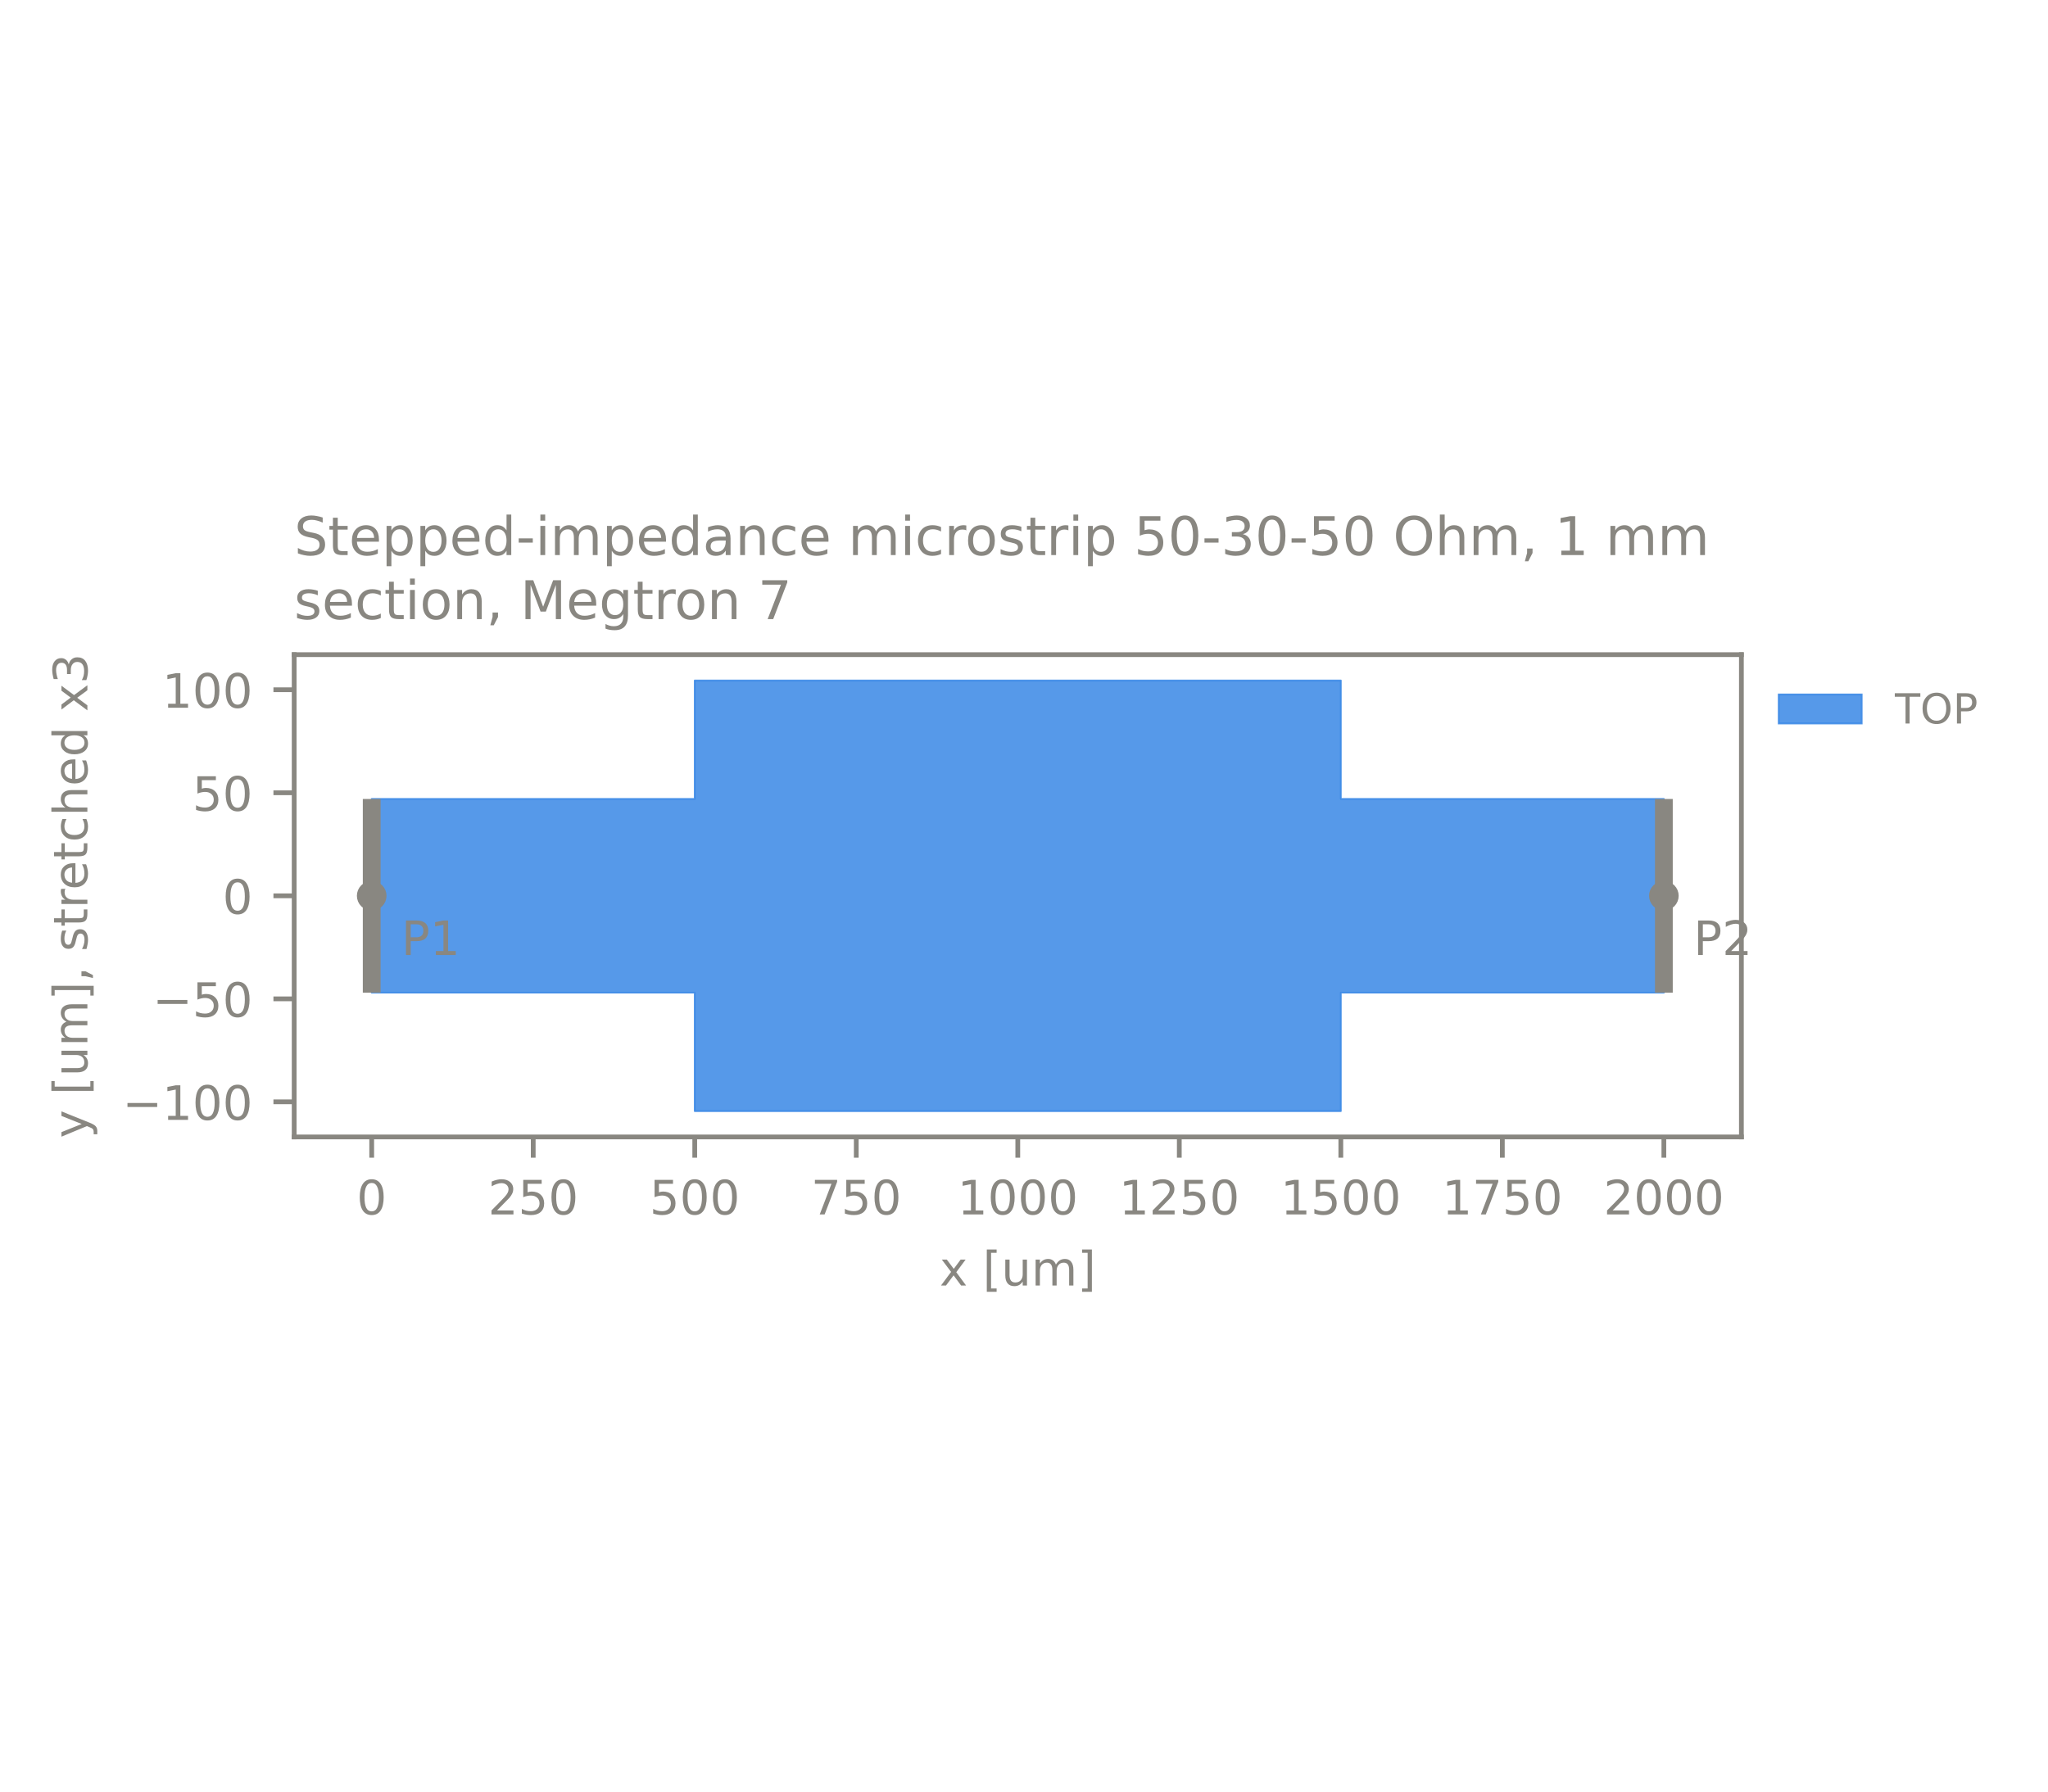
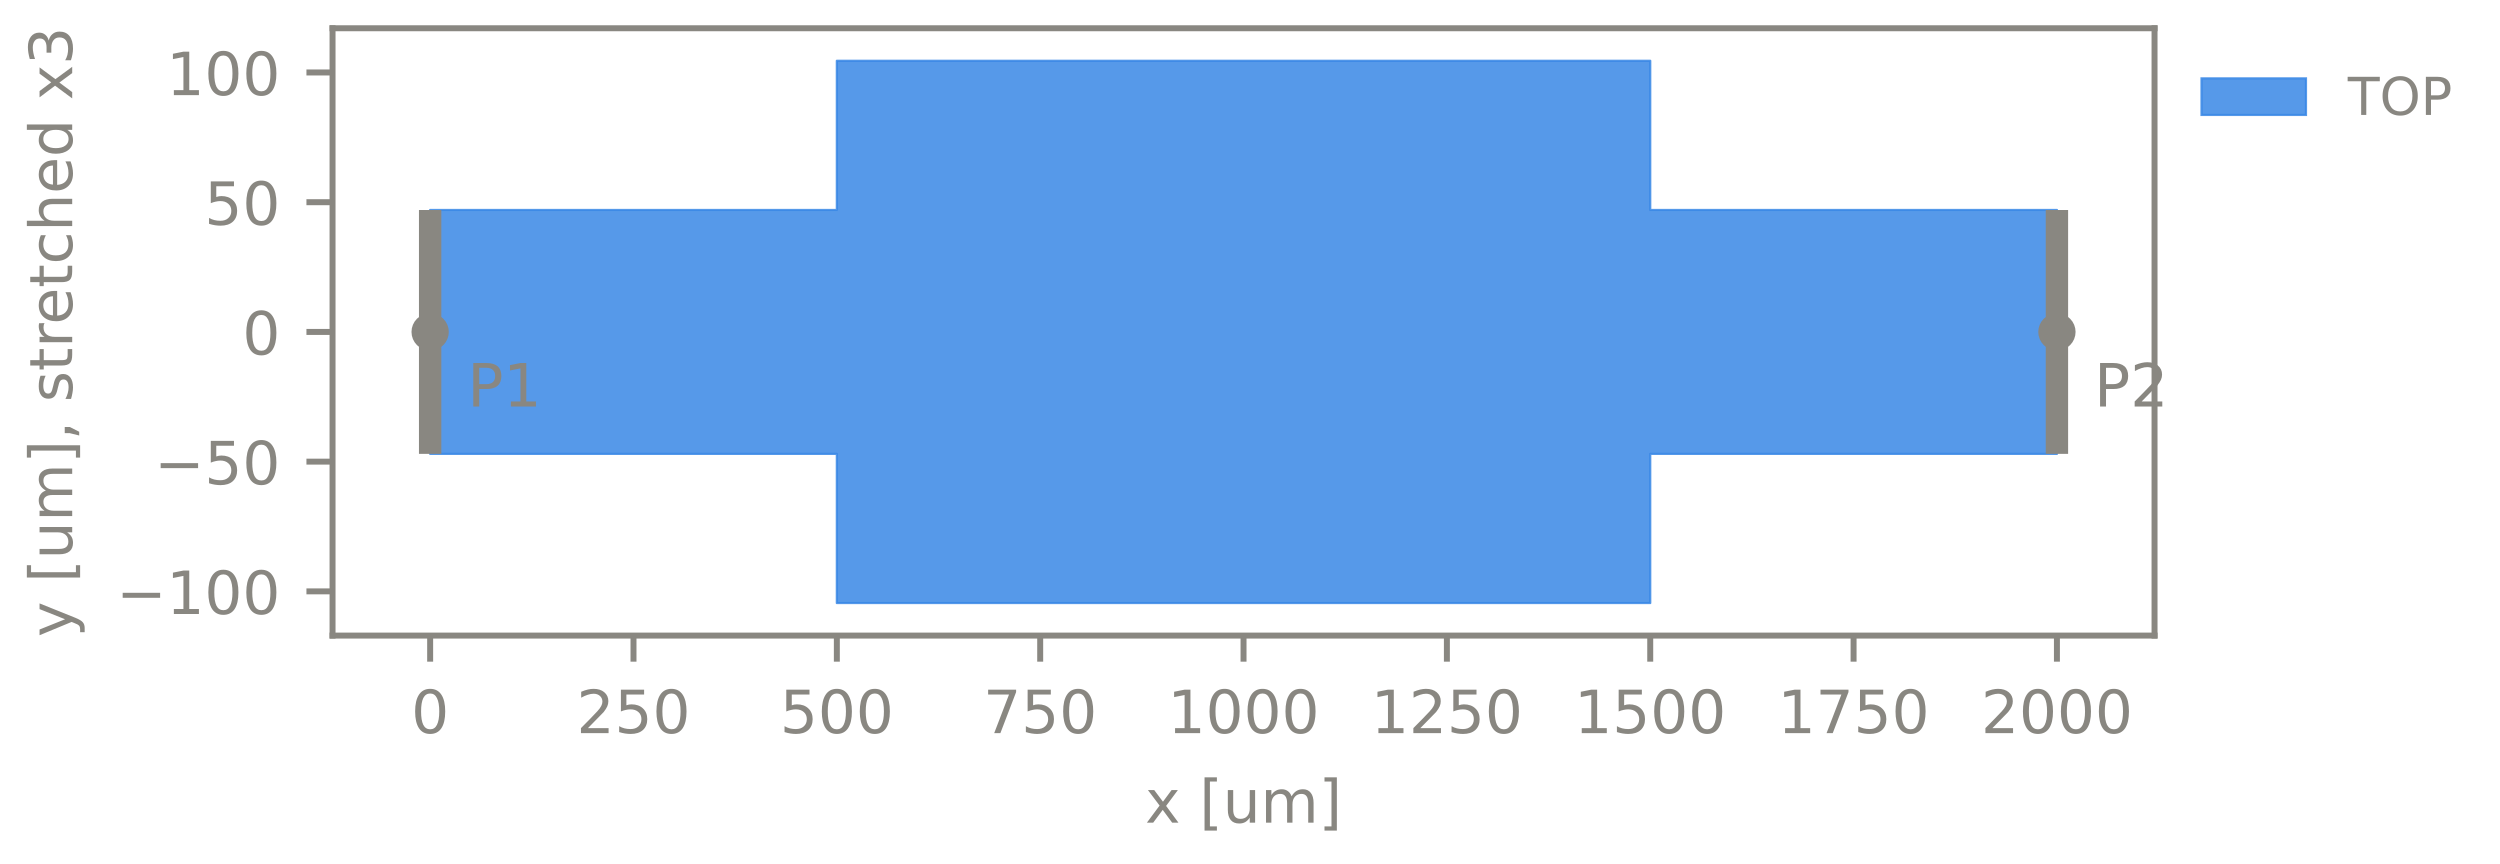
- <svg xmlns="http://www.w3.org/2000/svg" xmlns:xlink="http://www.w3.org/1999/xlink" width="345.6pt" height="302.4pt" viewBox="0 0 345.6 302.4" version="1.1">
+ <svg xmlns="http://www.w3.org/2000/svg" xmlns:xlink="http://www.w3.org/1999/xlink" width="335.099pt" height="115.794pt" viewBox="0 0 335.099 115.794" version="1.1">
  <defs>
    <style type="text/css">*{stroke-linejoin: round; stroke-linecap: butt}</style>
  </defs>
  <g id="figure_1">
    <g id="patch_1">
-       <path d="M 0 302.4  L 345.6 302.4  L 345.6 0  L 0 0  L 0 302.4  z " style="fill: none" />
+       <path d="M 0 115.794  L 335.099 115.794  L 335.099 0  L 0 0  L 0 115.794  z " style="fill: none" />
    </g>
    <g id="axes_1">
      <g id="patch_2">
-         <path d="M 49.642 191.903  L 293.86 191.903  L 293.86 110.497  L 49.642 110.497  L 49.642 191.903  z " style="fill: none" />
+         <path d="M 44.574 85.193  L 288.793 85.193  L 288.793 3.787  L 44.574 3.787  L 44.574 85.193  z " style="fill: none" />
      </g>
      <g id="PolyCollection_1">
        <defs>
-           <path id="md6143a49c7" d="M 62.725 -134.855  L 117.238 -134.855  L 117.238 -114.858  L 226.264 -114.858  L 226.264 -134.855  L 280.777 -134.855  L 280.777 -167.545  L 226.264 -167.545  L 226.264 -187.542  L 117.238 -187.542  L 117.238 -167.545  L 62.725 -167.545  z " style="stroke: #3987e5; stroke-opacity: 0.85; stroke-width: 0.3" />
+           <path id="mdaacd5ee63" d="M 57.657 -54.958  L 112.17 -54.958  L 112.17 -34.962  L 221.196 -34.962  L 221.196 -54.958  L 275.709 -54.958  L 275.709 -87.649  L 221.196 -87.649  L 221.196 -107.646  L 112.17 -107.646  L 112.17 -87.649  L 57.657 -87.649  z " style="stroke: #3987e5; stroke-opacity: 0.85; stroke-width: 0.3" />
        </defs>
-         <g clip-path="url(#p12a7b3880d)">
-           <use xlink:href="#md6143a49c7" x="0" y="302.4" style="fill: #3987e5; fill-opacity: 0.85; stroke: #3987e5; stroke-opacity: 0.85; stroke-width: 0.3" />
+         <g clip-path="url(#p3da4f778d8)">
+           <use xlink:href="#mdaacd5ee63" x="0" y="115.794" style="fill: #3987e5; fill-opacity: 0.85; stroke: #3987e5; stroke-opacity: 0.85; stroke-width: 0.3" />
        </g>
      </g>
      <g id="matplotlib.axis_1">
        <g id="xtick_1">
          <g id="line2d_1">
            <defs>
              <path id="m01e5ee31e0" d="M 0 0  L 0 3.5  " style="stroke: #898781; stroke-width: 0.8" />
            </defs>
            <g>
-               <use xlink:href="#m01e5ee31e0" x="62.725" y="191.903" style="fill: #898781; stroke: #898781; stroke-width: 0.8" />
+               <use xlink:href="#m01e5ee31e0" x="57.657" y="85.193" style="fill: #898781; stroke: #898781; stroke-width: 0.8" />
            </g>
          </g>
          <g id="text_1">
-             <text style="font-size: 8px; font-family: 'DejaVu Sans', 'Bitstream Vera Sans', 'Computer Modern Sans Serif', 'Lucida Grande', 'Verdana', 'Geneva', 'Lucid', 'Arial', 'Helvetica', 'Avant Garde', sans-serif; text-anchor: middle; fill: #898781" x="62.725" y="204.981" transform="rotate(-0 62.72499 204.9811)">0</text>
+             <text style="font-size: 8px; font-family: 'DejaVu Sans', 'Bitstream Vera Sans', 'Computer Modern Sans Serif', 'Lucida Grande', 'Verdana', 'Geneva', 'Lucid', 'Arial', 'Helvetica', 'Avant Garde', sans-serif; text-anchor: middle; fill: #898781" x="57.657" y="98.271" transform="rotate(-0 57.65749 98.27115)">0</text>
          </g>
        </g>
        <g id="xtick_2">
          <g id="line2d_2">
            <g>
-               <use xlink:href="#m01e5ee31e0" x="89.981" y="191.903" style="fill: #898781; stroke: #898781; stroke-width: 0.8" />
+               <use xlink:href="#m01e5ee31e0" x="84.914" y="85.193" style="fill: #898781; stroke: #898781; stroke-width: 0.8" />
            </g>
          </g>
          <g id="text_2">
-             <text style="font-size: 8px; font-family: 'DejaVu Sans', 'Bitstream Vera Sans', 'Computer Modern Sans Serif', 'Lucida Grande', 'Verdana', 'Geneva', 'Lucid', 'Arial', 'Helvetica', 'Avant Garde', sans-serif; text-anchor: middle; fill: #898781" x="89.981" y="204.981" transform="rotate(-0 89.98148 204.9811)">250</text>
+             <text style="font-size: 8px; font-family: 'DejaVu Sans', 'Bitstream Vera Sans', 'Computer Modern Sans Serif', 'Lucida Grande', 'Verdana', 'Geneva', 'Lucid', 'Arial', 'Helvetica', 'Avant Garde', sans-serif; text-anchor: middle; fill: #898781" x="84.914" y="98.271" transform="rotate(-0 84.91398 98.27115)">250</text>
          </g>
        </g>
        <g id="xtick_3">
          <g id="line2d_3">
            <g>
-               <use xlink:href="#m01e5ee31e0" x="117.238" y="191.903" style="fill: #898781; stroke: #898781; stroke-width: 0.8" />
+               <use xlink:href="#m01e5ee31e0" x="112.17" y="85.193" style="fill: #898781; stroke: #898781; stroke-width: 0.8" />
            </g>
          </g>
          <g id="text_3">
-             <text style="font-size: 8px; font-family: 'DejaVu Sans', 'Bitstream Vera Sans', 'Computer Modern Sans Serif', 'Lucida Grande', 'Verdana', 'Geneva', 'Lucid', 'Arial', 'Helvetica', 'Avant Garde', sans-serif; text-anchor: middle; fill: #898781" x="117.238" y="204.981" transform="rotate(-0 117.238 204.9811)">500</text>
+             <text style="font-size: 8px; font-family: 'DejaVu Sans', 'Bitstream Vera Sans', 'Computer Modern Sans Serif', 'Lucida Grande', 'Verdana', 'Geneva', 'Lucid', 'Arial', 'Helvetica', 'Avant Garde', sans-serif; text-anchor: middle; fill: #898781" x="112.17" y="98.271" transform="rotate(-0 112.1705 98.27115)">500</text>
          </g>
        </g>
        <g id="xtick_4">
          <g id="line2d_4">
            <g>
-               <use xlink:href="#m01e5ee31e0" x="144.494" y="191.903" style="fill: #898781; stroke: #898781; stroke-width: 0.8" />
+               <use xlink:href="#m01e5ee31e0" x="139.427" y="85.193" style="fill: #898781; stroke: #898781; stroke-width: 0.8" />
            </g>
          </g>
          <g id="text_4">
-             <text style="font-size: 8px; font-family: 'DejaVu Sans', 'Bitstream Vera Sans', 'Computer Modern Sans Serif', 'Lucida Grande', 'Verdana', 'Geneva', 'Lucid', 'Arial', 'Helvetica', 'Avant Garde', sans-serif; text-anchor: middle; fill: #898781" x="144.494" y="204.981" transform="rotate(-0 144.4945 204.9811)">750</text>
+             <text style="font-size: 8px; font-family: 'DejaVu Sans', 'Bitstream Vera Sans', 'Computer Modern Sans Serif', 'Lucida Grande', 'Verdana', 'Geneva', 'Lucid', 'Arial', 'Helvetica', 'Avant Garde', sans-serif; text-anchor: middle; fill: #898781" x="139.427" y="98.271" transform="rotate(-0 139.427 98.27115)">750</text>
          </g>
        </g>
        <g id="xtick_5">
          <g id="line2d_5">
            <g>
-               <use xlink:href="#m01e5ee31e0" x="171.751" y="191.903" style="fill: #898781; stroke: #898781; stroke-width: 0.8" />
+               <use xlink:href="#m01e5ee31e0" x="166.683" y="85.193" style="fill: #898781; stroke: #898781; stroke-width: 0.8" />
            </g>
          </g>
          <g id="text_5">
-             <text style="font-size: 8px; font-family: 'DejaVu Sans', 'Bitstream Vera Sans', 'Computer Modern Sans Serif', 'Lucida Grande', 'Verdana', 'Geneva', 'Lucid', 'Arial', 'Helvetica', 'Avant Garde', sans-serif; text-anchor: middle; fill: #898781" x="171.751" y="204.981" transform="rotate(-0 171.7509 204.9811)">1000</text>
+             <text style="font-size: 8px; font-family: 'DejaVu Sans', 'Bitstream Vera Sans', 'Computer Modern Sans Serif', 'Lucida Grande', 'Verdana', 'Geneva', 'Lucid', 'Arial', 'Helvetica', 'Avant Garde', sans-serif; text-anchor: middle; fill: #898781" x="166.683" y="98.271" transform="rotate(-0 166.6834 98.27115)">1000</text>
          </g>
        </g>
        <g id="xtick_6">
          <g id="line2d_6">
            <g>
-               <use xlink:href="#m01e5ee31e0" x="199.007" y="191.903" style="fill: #898781; stroke: #898781; stroke-width: 0.8" />
+               <use xlink:href="#m01e5ee31e0" x="193.94" y="85.193" style="fill: #898781; stroke: #898781; stroke-width: 0.8" />
            </g>
          </g>
          <g id="text_6">
-             <text style="font-size: 8px; font-family: 'DejaVu Sans', 'Bitstream Vera Sans', 'Computer Modern Sans Serif', 'Lucida Grande', 'Verdana', 'Geneva', 'Lucid', 'Arial', 'Helvetica', 'Avant Garde', sans-serif; text-anchor: middle; fill: #898781" x="199.007" y="204.981" transform="rotate(-0 199.0074 204.9811)">1250</text>
+             <text style="font-size: 8px; font-family: 'DejaVu Sans', 'Bitstream Vera Sans', 'Computer Modern Sans Serif', 'Lucida Grande', 'Verdana', 'Geneva', 'Lucid', 'Arial', 'Helvetica', 'Avant Garde', sans-serif; text-anchor: middle; fill: #898781" x="193.94" y="98.271" transform="rotate(-0 193.9399 98.27115)">1250</text>
          </g>
        </g>
        <g id="xtick_7">
          <g id="line2d_7">
            <g>
-               <use xlink:href="#m01e5ee31e0" x="226.264" y="191.903" style="fill: #898781; stroke: #898781; stroke-width: 0.8" />
+               <use xlink:href="#m01e5ee31e0" x="221.196" y="85.193" style="fill: #898781; stroke: #898781; stroke-width: 0.8" />
            </g>
          </g>
          <g id="text_7">
-             <text style="font-size: 8px; font-family: 'DejaVu Sans', 'Bitstream Vera Sans', 'Computer Modern Sans Serif', 'Lucida Grande', 'Verdana', 'Geneva', 'Lucid', 'Arial', 'Helvetica', 'Avant Garde', sans-serif; text-anchor: middle; fill: #898781" x="226.264" y="204.981" transform="rotate(-0 226.2639 204.9811)">1500</text>
+             <text style="font-size: 8px; font-family: 'DejaVu Sans', 'Bitstream Vera Sans', 'Computer Modern Sans Serif', 'Lucida Grande', 'Verdana', 'Geneva', 'Lucid', 'Arial', 'Helvetica', 'Avant Garde', sans-serif; text-anchor: middle; fill: #898781" x="221.196" y="98.271" transform="rotate(-0 221.1964 98.27115)">1500</text>
          </g>
        </g>
        <g id="xtick_8">
          <g id="line2d_8">
            <g>
-               <use xlink:href="#m01e5ee31e0" x="253.52" y="191.903" style="fill: #898781; stroke: #898781; stroke-width: 0.8" />
+               <use xlink:href="#m01e5ee31e0" x="248.453" y="85.193" style="fill: #898781; stroke: #898781; stroke-width: 0.8" />
            </g>
          </g>
          <g id="text_8">
-             <text style="font-size: 8px; font-family: 'DejaVu Sans', 'Bitstream Vera Sans', 'Computer Modern Sans Serif', 'Lucida Grande', 'Verdana', 'Geneva', 'Lucid', 'Arial', 'Helvetica', 'Avant Garde', sans-serif; text-anchor: middle; fill: #898781" x="253.52" y="204.981" transform="rotate(-0 253.5204 204.9811)">1750</text>
+             <text style="font-size: 8px; font-family: 'DejaVu Sans', 'Bitstream Vera Sans', 'Computer Modern Sans Serif', 'Lucida Grande', 'Verdana', 'Geneva', 'Lucid', 'Arial', 'Helvetica', 'Avant Garde', sans-serif; text-anchor: middle; fill: #898781" x="248.453" y="98.271" transform="rotate(-0 248.4529 98.27115)">1750</text>
          </g>
        </g>
        <g id="xtick_9">
          <g id="line2d_9">
            <g>
-               <use xlink:href="#m01e5ee31e0" x="280.777" y="191.903" style="fill: #898781; stroke: #898781; stroke-width: 0.8" />
+               <use xlink:href="#m01e5ee31e0" x="275.709" y="85.193" style="fill: #898781; stroke: #898781; stroke-width: 0.8" />
            </g>
          </g>
          <g id="text_9">
-             <text style="font-size: 8px; font-family: 'DejaVu Sans', 'Bitstream Vera Sans', 'Computer Modern Sans Serif', 'Lucida Grande', 'Verdana', 'Geneva', 'Lucid', 'Arial', 'Helvetica', 'Avant Garde', sans-serif; text-anchor: middle; fill: #898781" x="280.777" y="204.981" transform="rotate(-0 280.7769 204.9811)">2000</text>
+             <text style="font-size: 8px; font-family: 'DejaVu Sans', 'Bitstream Vera Sans', 'Computer Modern Sans Serif', 'Lucida Grande', 'Verdana', 'Geneva', 'Lucid', 'Arial', 'Helvetica', 'Avant Garde', sans-serif; text-anchor: middle; fill: #898781" x="275.709" y="98.271" transform="rotate(-0 275.7094 98.27115)">2000</text>
          </g>
        </g>
        <g id="text_10">
-           <text style="font-size: 8px; font-family: 'DejaVu Sans', 'Bitstream Vera Sans', 'Computer Modern Sans Serif', 'Lucida Grande', 'Verdana', 'Geneva', 'Lucid', 'Arial', 'Helvetica', 'Avant Garde', sans-serif; text-anchor: middle; fill: #898781" x="171.751" y="216.982" transform="rotate(-0 171.7509 216.9818)">x [um]</text>
+           <text style="font-size: 8px; font-family: 'DejaVu Sans', 'Bitstream Vera Sans', 'Computer Modern Sans Serif', 'Lucida Grande', 'Verdana', 'Geneva', 'Lucid', 'Arial', 'Helvetica', 'Avant Garde', sans-serif; text-anchor: middle; fill: #898781" x="166.683" y="110.272" transform="rotate(-0 166.6834 110.2718)">x [um]</text>
        </g>
      </g>
      <g id="matplotlib.axis_2">
        <g id="ytick_1">
          <g id="line2d_10">
            <defs>
              <path id="m1be7251ce9" d="M 0 0  L -3.5 0  " style="stroke: #898781; stroke-width: 0.8" />
            </defs>
            <g>
-               <use xlink:href="#m1be7251ce9" x="49.642" y="185.977" style="fill: #898781; stroke: #898781; stroke-width: 0.8" />
+               <use xlink:href="#m1be7251ce9" x="44.574" y="79.267" style="fill: #898781; stroke: #898781; stroke-width: 0.8" />
            </g>
          </g>
          <g id="text_11">
-             <text style="font-size: 8px; font-family: 'DejaVu Sans', 'Bitstream Vera Sans', 'Computer Modern Sans Serif', 'Lucida Grande', 'Verdana', 'Geneva', 'Lucid', 'Arial', 'Helvetica', 'Avant Garde', sans-serif; text-anchor: end; fill: #898781" x="42.642" y="189.016" transform="rotate(-0 42.64187 189.0161)">−100</text>
+             <text style="font-size: 8px; font-family: 'DejaVu Sans', 'Bitstream Vera Sans', 'Computer Modern Sans Serif', 'Lucida Grande', 'Verdana', 'Geneva', 'Lucid', 'Arial', 'Helvetica', 'Avant Garde', sans-serif; text-anchor: end; fill: #898781" x="37.574" y="82.306" transform="rotate(-0 37.57438 82.30608)">−100</text>
          </g>
        </g>
        <g id="ytick_2">
          <g id="line2d_11">
            <g>
-               <use xlink:href="#m1be7251ce9" x="49.642" y="168.589" style="fill: #898781; stroke: #898781; stroke-width: 0.8" />
+               <use xlink:href="#m1be7251ce9" x="44.574" y="61.879" style="fill: #898781; stroke: #898781; stroke-width: 0.8" />
            </g>
          </g>
          <g id="text_12">
-             <text style="font-size: 8px; font-family: 'DejaVu Sans', 'Bitstream Vera Sans', 'Computer Modern Sans Serif', 'Lucida Grande', 'Verdana', 'Geneva', 'Lucid', 'Arial', 'Helvetica', 'Avant Garde', sans-serif; text-anchor: end; fill: #898781" x="42.642" y="171.628" transform="rotate(-0 42.64187 171.6276)">−50</text>
+             <text style="font-size: 8px; font-family: 'DejaVu Sans', 'Bitstream Vera Sans', 'Computer Modern Sans Serif', 'Lucida Grande', 'Verdana', 'Geneva', 'Lucid', 'Arial', 'Helvetica', 'Avant Garde', sans-serif; text-anchor: end; fill: #898781" x="37.574" y="64.918" transform="rotate(-0 37.57438 64.91757)">−50</text>
          </g>
        </g>
        <g id="ytick_3">
          <g id="line2d_12">
            <g>
-               <use xlink:href="#m1be7251ce9" x="49.642" y="151.2" style="fill: #898781; stroke: #898781; stroke-width: 0.8" />
+               <use xlink:href="#m1be7251ce9" x="44.574" y="44.49" style="fill: #898781; stroke: #898781; stroke-width: 0.8" />
            </g>
          </g>
          <g id="text_13">
-             <text style="font-size: 8px; font-family: 'DejaVu Sans', 'Bitstream Vera Sans', 'Computer Modern Sans Serif', 'Lucida Grande', 'Verdana', 'Geneva', 'Lucid', 'Arial', 'Helvetica', 'Avant Garde', sans-serif; text-anchor: end; fill: #898781" x="42.642" y="154.239" transform="rotate(-0 42.64187 154.2391)">0</text>
+             <text style="font-size: 8px; font-family: 'DejaVu Sans', 'Bitstream Vera Sans', 'Computer Modern Sans Serif', 'Lucida Grande', 'Verdana', 'Geneva', 'Lucid', 'Arial', 'Helvetica', 'Avant Garde', sans-serif; text-anchor: end; fill: #898781" x="37.574" y="47.529" transform="rotate(-0 37.57438 47.52906)">0</text>
          </g>
        </g>
        <g id="ytick_4">
          <g id="line2d_13">
            <g>
-               <use xlink:href="#m1be7251ce9" x="49.642" y="133.811" style="fill: #898781; stroke: #898781; stroke-width: 0.8" />
+               <use xlink:href="#m1be7251ce9" x="44.574" y="27.101" style="fill: #898781; stroke: #898781; stroke-width: 0.8" />
            </g>
          </g>
          <g id="text_14">
-             <text style="font-size: 8px; font-family: 'DejaVu Sans', 'Bitstream Vera Sans', 'Computer Modern Sans Serif', 'Lucida Grande', 'Verdana', 'Geneva', 'Lucid', 'Arial', 'Helvetica', 'Avant Garde', sans-serif; text-anchor: end; fill: #898781" x="42.642" y="136.851" transform="rotate(-0 42.64187 136.8506)">50</text>
+             <text style="font-size: 8px; font-family: 'DejaVu Sans', 'Bitstream Vera Sans', 'Computer Modern Sans Serif', 'Lucida Grande', 'Verdana', 'Geneva', 'Lucid', 'Arial', 'Helvetica', 'Avant Garde', sans-serif; text-anchor: end; fill: #898781" x="37.574" y="30.141" transform="rotate(-0 37.57438 30.14055)">50</text>
          </g>
        </g>
        <g id="ytick_5">
          <g id="line2d_14">
            <g>
-               <use xlink:href="#m1be7251ce9" x="49.642" y="116.423" style="fill: #898781; stroke: #898781; stroke-width: 0.8" />
+               <use xlink:href="#m1be7251ce9" x="44.574" y="9.713" style="fill: #898781; stroke: #898781; stroke-width: 0.8" />
            </g>
          </g>
          <g id="text_15">
-             <text style="font-size: 8px; font-family: 'DejaVu Sans', 'Bitstream Vera Sans', 'Computer Modern Sans Serif', 'Lucida Grande', 'Verdana', 'Geneva', 'Lucid', 'Arial', 'Helvetica', 'Avant Garde', sans-serif; text-anchor: end; fill: #898781" x="42.642" y="119.462" transform="rotate(-0 42.64187 119.462)">100</text>
+             <text style="font-size: 8px; font-family: 'DejaVu Sans', 'Bitstream Vera Sans', 'Computer Modern Sans Serif', 'Lucida Grande', 'Verdana', 'Geneva', 'Lucid', 'Arial', 'Helvetica', 'Avant Garde', sans-serif; text-anchor: end; fill: #898781" x="37.574" y="12.752" transform="rotate(-0 37.57438 12.75205)">100</text>
          </g>
        </g>
        <g id="text_16">
-           <text style="font-size: 8px; font-family: 'DejaVu Sans', 'Bitstream Vera Sans', 'Computer Modern Sans Serif', 'Lucida Grande', 'Verdana', 'Geneva', 'Lucid', 'Arial', 'Helvetica', 'Avant Garde', sans-serif; text-anchor: middle; fill: #898781" x="14.746" y="151.2" transform="rotate(-90 14.74625 151.2)">y [um], stretched x3</text>
+           <text style="font-size: 8px; font-family: 'DejaVu Sans', 'Bitstream Vera Sans', 'Computer Modern Sans Serif', 'Lucida Grande', 'Verdana', 'Geneva', 'Lucid', 'Arial', 'Helvetica', 'Avant Garde', sans-serif; text-anchor: middle; fill: #898781" x="9.679" y="44.49" transform="rotate(-90 9.67875 44.49)">y [um], stretched x3</text>
        </g>
      </g>
      <g id="patch_3">
-         <path d="M 49.642 191.903  L 49.642 110.497  " style="fill: none; stroke: #898781; stroke-width: 0.8; stroke-linejoin: miter; stroke-linecap: square" />
+         <path d="M 44.574 85.193  L 44.574 3.787  " style="fill: none; stroke: #898781; stroke-width: 0.8; stroke-linejoin: miter; stroke-linecap: square" />
      </g>
      <g id="patch_4">
-         <path d="M 293.86 191.903  L 293.86 110.497  " style="fill: none; stroke: #898781; stroke-width: 0.8; stroke-linejoin: miter; stroke-linecap: square" />
+         <path d="M 288.793 85.193  L 288.793 3.787  " style="fill: none; stroke: #898781; stroke-width: 0.8; stroke-linejoin: miter; stroke-linecap: square" />
      </g>
      <g id="patch_5">
-         <path d="M 49.642 191.903  L 293.86 191.903  " style="fill: none; stroke: #898781; stroke-width: 0.8; stroke-linejoin: miter; stroke-linecap: square" />
+         <path d="M 44.574 85.193  L 288.793 85.193  " style="fill: none; stroke: #898781; stroke-width: 0.8; stroke-linejoin: miter; stroke-linecap: square" />
      </g>
      <g id="patch_6">
-         <path d="M 49.642 110.497  L 293.86 110.497  " style="fill: none; stroke: #898781; stroke-width: 0.8; stroke-linejoin: miter; stroke-linecap: square" />
+         <path d="M 44.574 3.787  L 288.793 3.787  " style="fill: none; stroke: #898781; stroke-width: 0.8; stroke-linejoin: miter; stroke-linecap: square" />
      </g>
      <g id="text_17">
-         <text style="font-size: 8px; font-family: 'DejaVu Sans', 'Bitstream Vera Sans', 'Computer Modern Sans Serif', 'Lucida Grande', 'Verdana', 'Geneva', 'Lucid', 'Arial', 'Helvetica', 'Avant Garde', sans-serif; text-anchor: start; fill: #898781" x="67.725" y="161.2" transform="rotate(-0 67.72499 161.2)">P1</text>
+         <text style="font-size: 8px; font-family: 'DejaVu Sans', 'Bitstream Vera Sans', 'Computer Modern Sans Serif', 'Lucida Grande', 'Verdana', 'Geneva', 'Lucid', 'Arial', 'Helvetica', 'Avant Garde', sans-serif; text-anchor: start; fill: #898781" x="62.657" y="54.49" transform="rotate(-0 62.65749 54.49)">P1</text>
      </g>
      <g id="text_18">
-         <text style="font-size: 8px; font-family: 'DejaVu Sans', 'Bitstream Vera Sans', 'Computer Modern Sans Serif', 'Lucida Grande', 'Verdana', 'Geneva', 'Lucid', 'Arial', 'Helvetica', 'Avant Garde', sans-serif; text-anchor: start; fill: #898781" x="285.777" y="161.2" transform="rotate(-0 285.7769 161.2)">P2</text>
-       </g>
-       <g id="text_19">
-         <text style="font-size: 9px; font-family: 'DejaVu Sans', 'Bitstream Vera Sans', 'Computer Modern Sans Serif', 'Lucida Grande', 'Verdana', 'Geneva', 'Lucid', 'Arial', 'Helvetica', 'Avant Garde', sans-serif; fill: #898781" transform="translate(49.64187 93.69452)">Stepped-impedance microstrip 50-30-50 Ohm, 1 mm</text>
-         <text style="font-size: 9px; font-family: 'DejaVu Sans', 'Bitstream Vera Sans', 'Computer Modern Sans Serif', 'Lucida Grande', 'Verdana', 'Geneva', 'Lucid', 'Arial', 'Helvetica', 'Avant Garde', sans-serif; fill: #898781" transform="translate(49.64187 104.497)">section, Megtron 7</text>
+         <text style="font-size: 8px; font-family: 'DejaVu Sans', 'Bitstream Vera Sans', 'Computer Modern Sans Serif', 'Lucida Grande', 'Verdana', 'Geneva', 'Lucid', 'Arial', 'Helvetica', 'Avant Garde', sans-serif; text-anchor: start; fill: #898781" x="280.709" y="54.49" transform="rotate(-0 280.7094 54.49)">P2</text>
      </g>
      <g id="line2d_15">
-         <path d="M 62.725 167.545  L 62.725 134.855  " clip-path="url(#p12a7b3880d)" style="fill: none; stroke: #898781; stroke-width: 3" />
+         <path d="M 57.657 60.835  L 57.657 28.145  " clip-path="url(#p3da4f778d8)" style="fill: none; stroke: #898781; stroke-width: 3" />
      </g>
      <g id="line2d_16">
-         <path d="M 62.725 151.2  " clip-path="url(#p12a7b3880d)" style="fill: none; stroke: #898781; stroke-width: 1.5; stroke-linecap: square" />
+         <path d="M 57.657 44.49  " clip-path="url(#p3da4f778d8)" style="fill: none; stroke: #898781; stroke-width: 1.5; stroke-linecap: square" />
        <defs>
          <path id="m544e871068" d="M 0 2  C 0.53 2 1.039 1.789 1.414 1.414  C 1.789 1.039 2 0.53 2 0  C 2 -0.53 1.789 -1.039 1.414 -1.414  C 1.039 -1.789 0.53 -2 0 -2  C -0.53 -2 -1.039 -1.789 -1.414 -1.414  C -1.789 -1.039 -2 -0.53 -2 0  C -2 0.53 -1.789 1.039 -1.414 1.414  C -1.039 1.789 -0.53 2 0 2  z " style="stroke: #898781" />
        </defs>
-         <g clip-path="url(#p12a7b3880d)">
-           <use xlink:href="#m544e871068" x="62.725" y="151.2" style="fill: #898781; stroke: #898781" />
+         <g clip-path="url(#p3da4f778d8)">
+           <use xlink:href="#m544e871068" x="57.657" y="44.49" style="fill: #898781; stroke: #898781" />
        </g>
      </g>
      <g id="line2d_17">
-         <path d="M 280.777 167.545  L 280.777 134.855  " clip-path="url(#p12a7b3880d)" style="fill: none; stroke: #898781; stroke-width: 3" />
+         <path d="M 275.709 60.835  L 275.709 28.145  " clip-path="url(#p3da4f778d8)" style="fill: none; stroke: #898781; stroke-width: 3" />
      </g>
      <g id="line2d_18">
-         <path d="M 280.777 151.2  " clip-path="url(#p12a7b3880d)" style="fill: none; stroke: #898781; stroke-width: 1.5; stroke-linecap: square" />
-         <g clip-path="url(#p12a7b3880d)">
-           <use xlink:href="#m544e871068" x="280.777" y="151.2" style="fill: #898781; stroke: #898781" />
+         <path d="M 275.709 44.49  " clip-path="url(#p3da4f778d8)" style="fill: none; stroke: #898781; stroke-width: 1.5; stroke-linecap: square" />
+         <g clip-path="url(#p3da4f778d8)">
+           <use xlink:href="#m544e871068" x="275.709" y="44.49" style="fill: #898781; stroke: #898781" />
        </g>
      </g>
      <g id="legend_1">
        <g id="patch_7">
-           <path d="M 300.16 122.116  L 314.16 122.116  L 314.16 117.216  L 300.16 117.216  z " style="fill: #3987e5; fill-opacity: 0.85; stroke: #3987e5; stroke-opacity: 0.85; stroke-width: 0.3; stroke-linejoin: miter" />
-         </g>
-         <g id="text_20">
-           <text style="font-size: 7px; font-family: 'DejaVu Sans', 'Bitstream Vera Sans', 'Computer Modern Sans Serif', 'Lucida Grande', 'Verdana', 'Geneva', 'Lucid', 'Arial', 'Helvetica', 'Avant Garde', sans-serif; text-anchor: start; fill: #898781" x="319.76" y="122.116" transform="rotate(-0 319.76 122.1159)">TOP</text>
+           <path d="M 295.092 15.406  L 309.092 15.406  L 309.092 10.506  L 295.092 10.506  z " style="fill: #3987e5; fill-opacity: 0.85; stroke: #3987e5; stroke-opacity: 0.85; stroke-width: 0.3; stroke-linejoin: miter" />
+         </g>
+         <g id="text_19">
+           <text style="font-size: 7px; font-family: 'DejaVu Sans', 'Bitstream Vera Sans', 'Computer Modern Sans Serif', 'Lucida Grande', 'Verdana', 'Geneva', 'Lucid', 'Arial', 'Helvetica', 'Avant Garde', sans-serif; text-anchor: start; fill: #898781" x="314.692" y="15.406" transform="rotate(-0 314.6925 15.40588)">TOP</text>
        </g>
      </g>
    </g>
  </g>
  <defs>
-     <clipPath id="p12a7b3880d">
-       <rect x="49.642" y="110.497" width="244.218" height="81.406" />
+     <clipPath id="p3da4f778d8">
+       <rect x="44.574" y="3.787" width="244.218" height="81.406" />
    </clipPath>
  </defs>
</svg>
